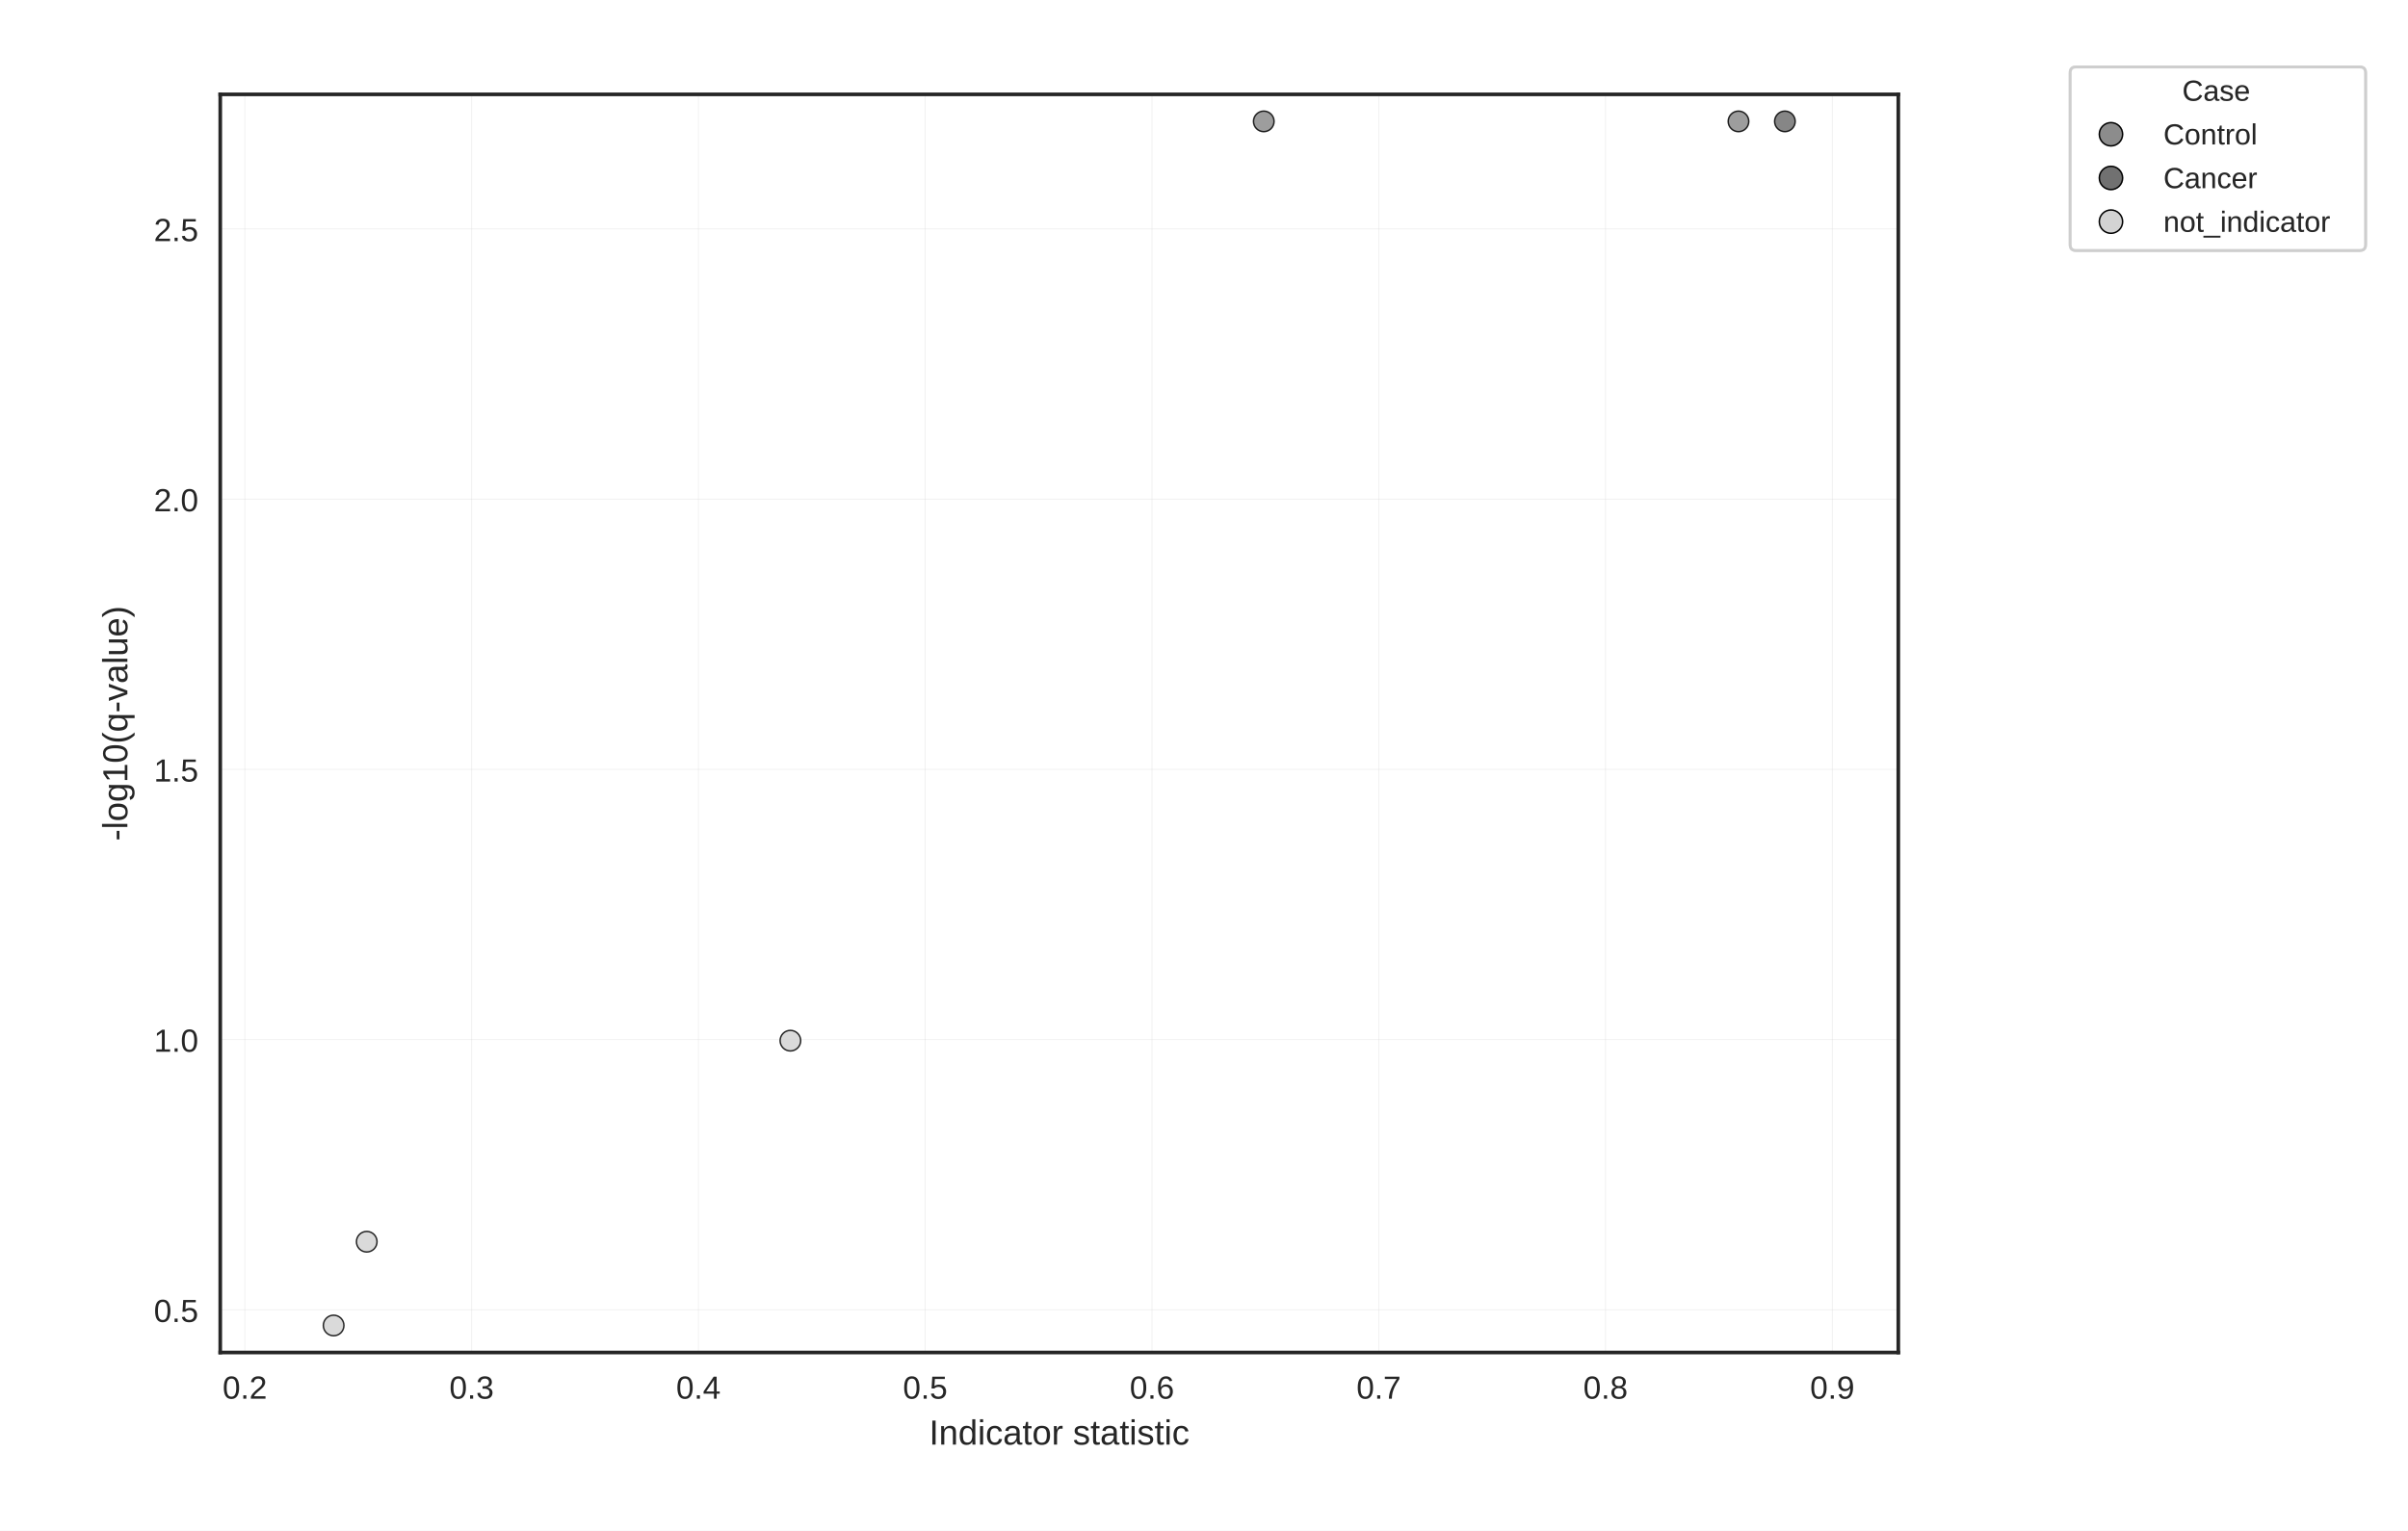
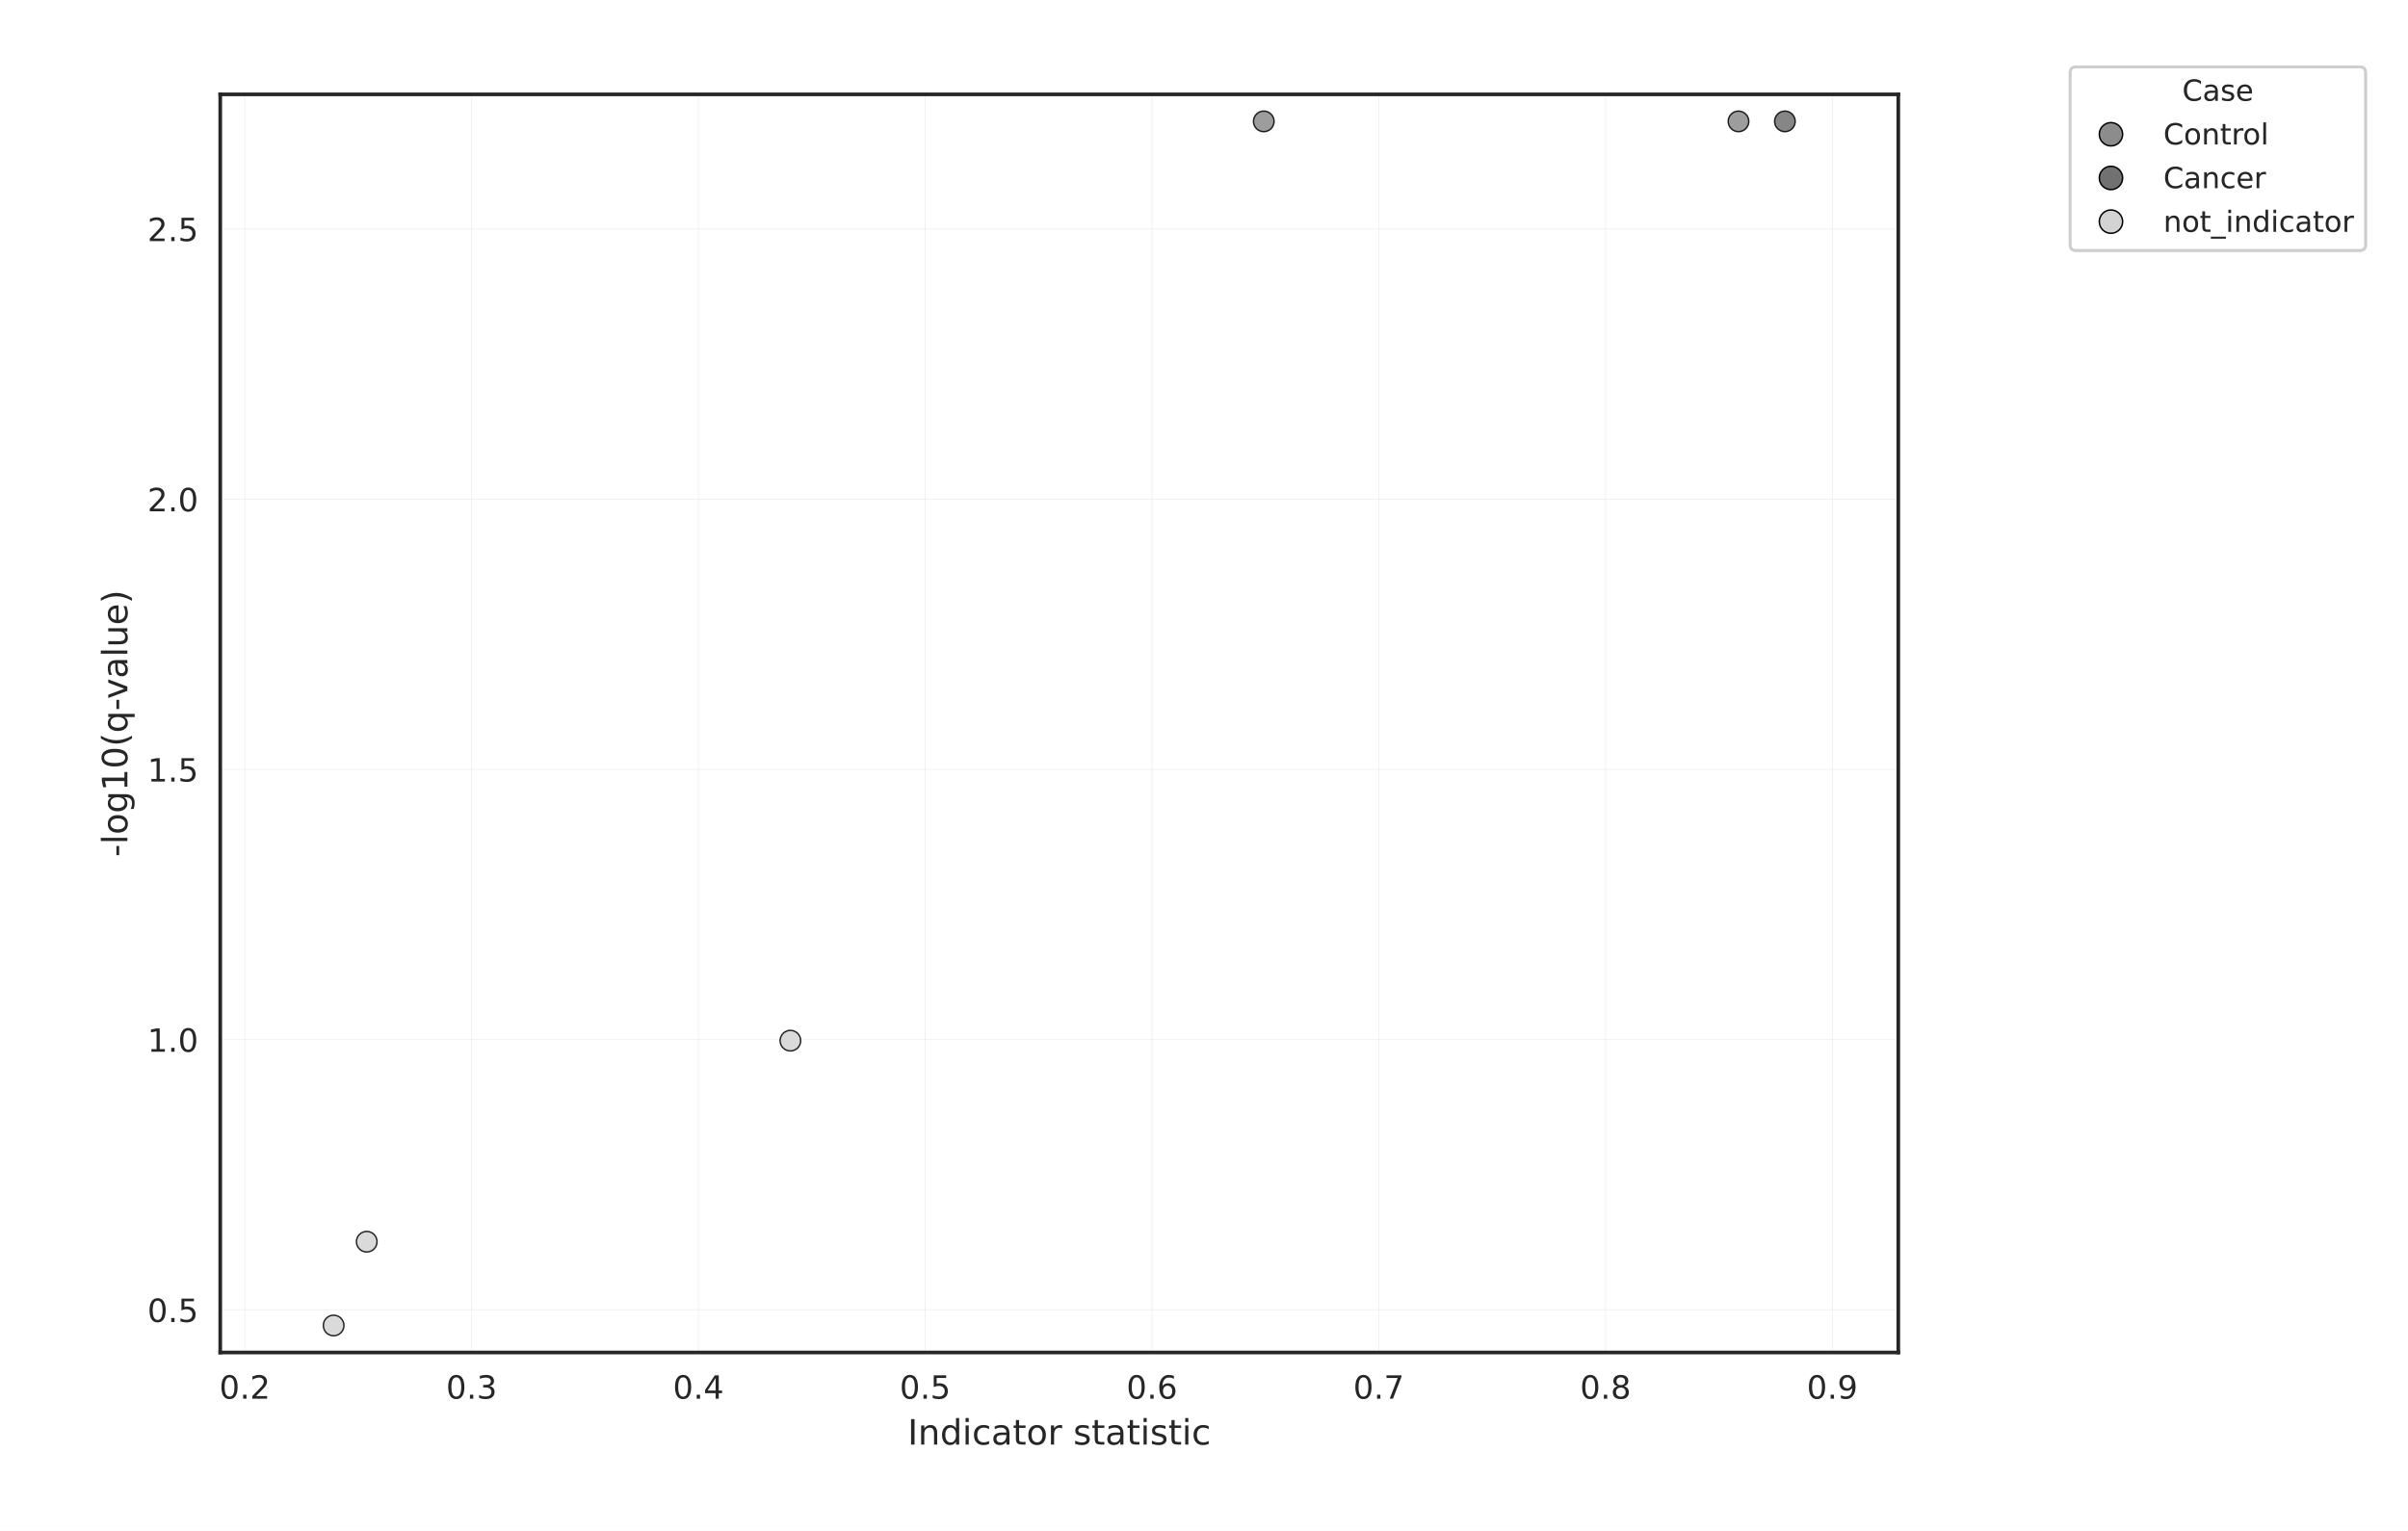
<svg xmlns="http://www.w3.org/2000/svg" xmlns:xlink="http://www.w3.org/1999/xlink" width="826.56pt" height="525.6pt" viewBox="0 0 826.56 525.6" version="1.1">
  <defs>
    <style type="text/css">*{stroke-linejoin: round; stroke-linecap: butt}</style>
  </defs>
  <g id="figure_1">
    <g id="patch_1">
-       <path d="M 0 525.6  L 826.56 525.6  L 826.56 0  L 0 0  z " style="fill: #ffffff" />
+       <path d="M 0 525.6 L 826.56 525.6 L 826.56 0 L 0 0 z " style="fill: #ffffff" />
    </g>
    <g id="axes_1">
      <g id="patch_2">
-         <path d="M 75.6 464.4  L 651.6 464.4  L 651.6 32.4  L 75.6 32.4  z " style="fill: #ffffff" />
+         <path d="M 75.6 464.4 L 651.6 464.4 L 651.6 32.4 L 75.6 32.4 z " style="fill: #ffffff" />
      </g>
      <g id="matplotlib.axis_1">
        <g id="xtick_1">
          <g id="line2d_1">
-             <path d="M 84.04 464.4  L 84.04 32.4  " clip-path="url(#pc0517cc44a)" style="fill: none; stroke: #cccccc; stroke-opacity: 0.3; stroke-width: 0.3; stroke-linecap: round" />
+             <path d="M 84.04 464.4 L 84.04 32.4 " clip-path="url(#pc0517cc44a)" style="fill: none; stroke: #cccccc; stroke-opacity: 0.3; stroke-width: 0.3; stroke-linecap: round" />
          </g>
          <g id="text_1">
-             <text style="font-size: 11px; font-family: 'Arial', 'DejaVu Sans', 'Liberation Sans', 'Bitstream Vera Sans', sans-serif; text-anchor: middle; fill: #262626" x="84.04" y="480.257" transform="rotate(-0 84.0404 480.2574)">0.2</text>
+             <text style="font-size: 11px; font-family: 'DejaVu Sans', sans-serif; text-anchor: middle; fill: #262626" x="84.04" y="480.257" transform="rotate(-0 84.0404 480.2574)">0.2</text>
          </g>
        </g>
        <g id="xtick_2">
          <g id="line2d_2">
-             <path d="M 161.885 464.4  L 161.885 32.4  " clip-path="url(#pc0517cc44a)" style="fill: none; stroke: #cccccc; stroke-opacity: 0.3; stroke-width: 0.3; stroke-linecap: round" />
+             <path d="M 161.885 464.4 L 161.885 32.4 " clip-path="url(#pc0517cc44a)" style="fill: none; stroke: #cccccc; stroke-opacity: 0.3; stroke-width: 0.3; stroke-linecap: round" />
          </g>
          <g id="text_2">
-             <text style="font-size: 11px; font-family: 'Arial', 'DejaVu Sans', 'Liberation Sans', 'Bitstream Vera Sans', sans-serif; text-anchor: middle; fill: #262626" x="161.885" y="480.257" transform="rotate(-0 161.8852 480.2574)">0.3</text>
+             <text style="font-size: 11px; font-family: 'DejaVu Sans', sans-serif; text-anchor: middle; fill: #262626" x="161.885" y="480.257" transform="rotate(-0 161.8852 480.2574)">0.3</text>
          </g>
        </g>
        <g id="xtick_3">
          <g id="line2d_3">
-             <path d="M 239.73 464.4  L 239.73 32.4  " clip-path="url(#pc0517cc44a)" style="fill: none; stroke: #cccccc; stroke-opacity: 0.3; stroke-width: 0.3; stroke-linecap: round" />
+             <path d="M 239.73 464.4 L 239.73 32.4 " clip-path="url(#pc0517cc44a)" style="fill: none; stroke: #cccccc; stroke-opacity: 0.3; stroke-width: 0.3; stroke-linecap: round" />
          </g>
          <g id="text_3">
-             <text style="font-size: 11px; font-family: 'Arial', 'DejaVu Sans', 'Liberation Sans', 'Bitstream Vera Sans', sans-serif; text-anchor: middle; fill: #262626" x="239.73" y="480.257" transform="rotate(-0 239.7299 480.2574)">0.4</text>
+             <text style="font-size: 11px; font-family: 'DejaVu Sans', sans-serif; text-anchor: middle; fill: #262626" x="239.73" y="480.257" transform="rotate(-0 239.7299 480.2574)">0.4</text>
          </g>
        </g>
        <g id="xtick_4">
          <g id="line2d_4">
-             <path d="M 317.575 464.4  L 317.575 32.4  " clip-path="url(#pc0517cc44a)" style="fill: none; stroke: #cccccc; stroke-opacity: 0.3; stroke-width: 0.3; stroke-linecap: round" />
+             <path d="M 317.575 464.4 L 317.575 32.4 " clip-path="url(#pc0517cc44a)" style="fill: none; stroke: #cccccc; stroke-opacity: 0.3; stroke-width: 0.3; stroke-linecap: round" />
          </g>
          <g id="text_4">
-             <text style="font-size: 11px; font-family: 'Arial', 'DejaVu Sans', 'Liberation Sans', 'Bitstream Vera Sans', sans-serif; text-anchor: middle; fill: #262626" x="317.575" y="480.257" transform="rotate(-0 317.5747 480.2574)">0.5</text>
+             <text style="font-size: 11px; font-family: 'DejaVu Sans', sans-serif; text-anchor: middle; fill: #262626" x="317.575" y="480.257" transform="rotate(-0 317.5747 480.2574)">0.5</text>
          </g>
        </g>
        <g id="xtick_5">
          <g id="line2d_5">
-             <path d="M 395.419 464.4  L 395.419 32.4  " clip-path="url(#pc0517cc44a)" style="fill: none; stroke: #cccccc; stroke-opacity: 0.3; stroke-width: 0.3; stroke-linecap: round" />
+             <path d="M 395.419 464.4 L 395.419 32.4 " clip-path="url(#pc0517cc44a)" style="fill: none; stroke: #cccccc; stroke-opacity: 0.3; stroke-width: 0.3; stroke-linecap: round" />
          </g>
          <g id="text_5">
-             <text style="font-size: 11px; font-family: 'Arial', 'DejaVu Sans', 'Liberation Sans', 'Bitstream Vera Sans', sans-serif; text-anchor: middle; fill: #262626" x="395.419" y="480.257" transform="rotate(-0 395.4194 480.2574)">0.6</text>
+             <text style="font-size: 11px; font-family: 'DejaVu Sans', sans-serif; text-anchor: middle; fill: #262626" x="395.419" y="480.257" transform="rotate(-0 395.4194 480.2574)">0.6</text>
          </g>
        </g>
        <g id="xtick_6">
          <g id="line2d_6">
-             <path d="M 473.264 464.4  L 473.264 32.4  " clip-path="url(#pc0517cc44a)" style="fill: none; stroke: #cccccc; stroke-opacity: 0.3; stroke-width: 0.3; stroke-linecap: round" />
+             <path d="M 473.264 464.4 L 473.264 32.4 " clip-path="url(#pc0517cc44a)" style="fill: none; stroke: #cccccc; stroke-opacity: 0.3; stroke-width: 0.3; stroke-linecap: round" />
          </g>
          <g id="text_6">
-             <text style="font-size: 11px; font-family: 'Arial', 'DejaVu Sans', 'Liberation Sans', 'Bitstream Vera Sans', sans-serif; text-anchor: middle; fill: #262626" x="473.264" y="480.257" transform="rotate(-0 473.2642 480.2574)">0.7</text>
+             <text style="font-size: 11px; font-family: 'DejaVu Sans', sans-serif; text-anchor: middle; fill: #262626" x="473.264" y="480.257" transform="rotate(-0 473.2642 480.2574)">0.7</text>
          </g>
        </g>
        <g id="xtick_7">
          <g id="line2d_7">
-             <path d="M 551.109 464.4  L 551.109 32.4  " clip-path="url(#pc0517cc44a)" style="fill: none; stroke: #cccccc; stroke-opacity: 0.3; stroke-width: 0.3; stroke-linecap: round" />
+             <path d="M 551.109 464.4 L 551.109 32.4 " clip-path="url(#pc0517cc44a)" style="fill: none; stroke: #cccccc; stroke-opacity: 0.3; stroke-width: 0.3; stroke-linecap: round" />
          </g>
          <g id="text_7">
-             <text style="font-size: 11px; font-family: 'Arial', 'DejaVu Sans', 'Liberation Sans', 'Bitstream Vera Sans', sans-serif; text-anchor: middle; fill: #262626" x="551.109" y="480.257" transform="rotate(-0 551.1089 480.2574)">0.8</text>
+             <text style="font-size: 11px; font-family: 'DejaVu Sans', sans-serif; text-anchor: middle; fill: #262626" x="551.109" y="480.257" transform="rotate(-0 551.1089 480.2574)">0.8</text>
          </g>
        </g>
        <g id="xtick_8">
          <g id="line2d_8">
-             <path d="M 628.954 464.4  L 628.954 32.4  " clip-path="url(#pc0517cc44a)" style="fill: none; stroke: #cccccc; stroke-opacity: 0.3; stroke-width: 0.3; stroke-linecap: round" />
+             <path d="M 628.954 464.4 L 628.954 32.4 " clip-path="url(#pc0517cc44a)" style="fill: none; stroke: #cccccc; stroke-opacity: 0.3; stroke-width: 0.3; stroke-linecap: round" />
          </g>
          <g id="text_8">
-             <text style="font-size: 11px; font-family: 'Arial', 'DejaVu Sans', 'Liberation Sans', 'Bitstream Vera Sans', sans-serif; text-anchor: middle; fill: #262626" x="628.954" y="480.257" transform="rotate(-0 628.9537 480.2574)">0.9</text>
+             <text style="font-size: 11px; font-family: 'DejaVu Sans', sans-serif; text-anchor: middle; fill: #262626" x="628.954" y="480.257" transform="rotate(-0 628.9537 480.2574)">0.9</text>
          </g>
        </g>
        <g id="text_9">
-           <text style="font-size: 12px; font-family: 'Arial', 'DejaVu Sans', 'Liberation Sans', 'Bitstream Vera Sans', sans-serif; text-anchor: middle; fill: #262626" x="363.6" y="496.018" transform="rotate(-0 363.6 496.0181)">Indicator statistic</text>
+           <text style="font-size: 12px; font-family: 'DejaVu Sans', sans-serif; text-anchor: middle; fill: #262626" x="363.6" y="496.018" transform="rotate(-0 363.6 496.0181)">Indicator statistic</text>
        </g>
      </g>
      <g id="matplotlib.axis_2">
        <g id="ytick_1">
          <g id="line2d_9">
-             <path d="M 75.6 449.74  L 651.6 449.74  " clip-path="url(#pc0517cc44a)" style="fill: none; stroke: #cccccc; stroke-opacity: 0.3; stroke-width: 0.3; stroke-linecap: round" />
+             <path d="M 75.6 449.74 L 651.6 449.74 " clip-path="url(#pc0517cc44a)" style="fill: none; stroke: #cccccc; stroke-opacity: 0.3; stroke-width: 0.3; stroke-linecap: round" />
          </g>
          <g id="text_10">
-             <text style="font-size: 11px; font-family: 'Arial', 'DejaVu Sans', 'Liberation Sans', 'Bitstream Vera Sans', sans-serif; text-anchor: end; fill: #262626" x="68.1" y="453.919" transform="rotate(-0 68.1 453.9189)">0.5</text>
+             <text style="font-size: 11px; font-family: 'DejaVu Sans', sans-serif; text-anchor: end; fill: #262626" x="68.1" y="453.919" transform="rotate(-0 68.1 453.9189)">0.5</text>
          </g>
        </g>
        <g id="ytick_2">
          <g id="line2d_10">
-             <path d="M 75.6 356.957  L 651.6 356.957  " clip-path="url(#pc0517cc44a)" style="fill: none; stroke: #cccccc; stroke-opacity: 0.3; stroke-width: 0.3; stroke-linecap: round" />
+             <path d="M 75.6 356.957 L 651.6 356.957 " clip-path="url(#pc0517cc44a)" style="fill: none; stroke: #cccccc; stroke-opacity: 0.3; stroke-width: 0.3; stroke-linecap: round" />
          </g>
          <g id="text_11">
-             <text style="font-size: 11px; font-family: 'Arial', 'DejaVu Sans', 'Liberation Sans', 'Bitstream Vera Sans', sans-serif; text-anchor: end; fill: #262626" x="68.1" y="361.135" transform="rotate(-0 68.1 361.1354)">1.0</text>
+             <text style="font-size: 11px; font-family: 'DejaVu Sans', sans-serif; text-anchor: end; fill: #262626" x="68.1" y="361.135" transform="rotate(-0 68.1 361.1354)">1.0</text>
          </g>
        </g>
        <g id="ytick_3">
          <g id="line2d_11">
-             <path d="M 75.6 264.173  L 651.6 264.173  " clip-path="url(#pc0517cc44a)" style="fill: none; stroke: #cccccc; stroke-opacity: 0.3; stroke-width: 0.3; stroke-linecap: round" />
+             <path d="M 75.6 264.173 L 651.6 264.173 " clip-path="url(#pc0517cc44a)" style="fill: none; stroke: #cccccc; stroke-opacity: 0.3; stroke-width: 0.3; stroke-linecap: round" />
          </g>
          <g id="text_12">
-             <text style="font-size: 11px; font-family: 'Arial', 'DejaVu Sans', 'Liberation Sans', 'Bitstream Vera Sans', sans-serif; text-anchor: end; fill: #262626" x="68.1" y="268.352" transform="rotate(-0 68.1 268.3519)">1.5</text>
+             <text style="font-size: 11px; font-family: 'DejaVu Sans', sans-serif; text-anchor: end; fill: #262626" x="68.1" y="268.352" transform="rotate(-0 68.1 268.3519)">1.5</text>
          </g>
        </g>
        <g id="ytick_4">
          <g id="line2d_12">
-             <path d="M 75.6 171.39  L 651.6 171.39  " clip-path="url(#pc0517cc44a)" style="fill: none; stroke: #cccccc; stroke-opacity: 0.3; stroke-width: 0.3; stroke-linecap: round" />
+             <path d="M 75.6 171.39 L 651.6 171.39 " clip-path="url(#pc0517cc44a)" style="fill: none; stroke: #cccccc; stroke-opacity: 0.3; stroke-width: 0.3; stroke-linecap: round" />
          </g>
          <g id="text_13">
-             <text style="font-size: 11px; font-family: 'Arial', 'DejaVu Sans', 'Liberation Sans', 'Bitstream Vera Sans', sans-serif; text-anchor: end; fill: #262626" x="68.1" y="175.568" transform="rotate(-0 68.1 175.5684)">2.0</text>
+             <text style="font-size: 11px; font-family: 'DejaVu Sans', sans-serif; text-anchor: end; fill: #262626" x="68.1" y="175.568" transform="rotate(-0 68.1 175.5684)">2.0</text>
          </g>
        </g>
        <g id="ytick_5">
          <g id="line2d_13">
-             <path d="M 75.6 78.606  L 651.6 78.606  " clip-path="url(#pc0517cc44a)" style="fill: none; stroke: #cccccc; stroke-opacity: 0.3; stroke-width: 0.3; stroke-linecap: round" />
+             <path d="M 75.6 78.606 L 651.6 78.606 " clip-path="url(#pc0517cc44a)" style="fill: none; stroke: #cccccc; stroke-opacity: 0.3; stroke-width: 0.3; stroke-linecap: round" />
          </g>
          <g id="text_14">
-             <text style="font-size: 11px; font-family: 'Arial', 'DejaVu Sans', 'Liberation Sans', 'Bitstream Vera Sans', sans-serif; text-anchor: end; fill: #262626" x="68.1" y="82.785" transform="rotate(-0 68.1 82.7849)">2.5</text>
+             <text style="font-size: 11px; font-family: 'DejaVu Sans', sans-serif; text-anchor: end; fill: #262626" x="68.1" y="82.785" transform="rotate(-0 68.1 82.7849)">2.5</text>
          </g>
        </g>
        <g id="text_15">
-           <text style="font-size: 12px; font-family: 'Arial', 'DejaVu Sans', 'Liberation Sans', 'Bitstream Vera Sans', sans-serif; text-anchor: middle; fill: #262626" x="43.724" y="248.4" transform="rotate(-90 43.72375 248.4)">-log10(q-value)</text>
+           <text style="font-size: 12px; font-family: 'DejaVu Sans', sans-serif; text-anchor: middle; fill: #262626" x="43.724" y="248.4" transform="rotate(-90 43.72375 248.4)">-log10(q-value)</text>
        </g>
      </g>
      <g id="PathCollection_1">
        <defs>
-           <path id="C0_0_e1f1aa7314" d="M 0 3.536  C 0.938 3.536 1.837 3.163 2.5 2.5  C 3.163 1.837 3.536 0.938 3.536 -0  C 3.536 -0.938 3.163 -1.837 2.5 -2.5  C 1.837 -3.163 0.938 -3.536 0 -3.536  C -0.938 -3.536 -1.837 -3.163 -2.5 -2.5  C -3.163 -1.837 -3.536 -0.938 -3.536 0  C -3.536 0.938 -3.163 1.837 -2.5 2.5  C -1.837 3.163 -0.938 3.536 0 3.536  z " />
+           <path id="C0_0_e1f1aa7314" d="M 0 3.536 C 0.938 3.536 1.837 3.163 2.5 2.5 C 3.163 1.837 3.536 0.938 3.536 -0 C 3.536 -0.938 3.163 -1.837 2.5 -2.5 C 1.837 -3.163 0.938 -3.536 0 -3.536 C -0.938 -3.536 -1.837 -3.163 -2.5 -2.5 C -3.163 -1.837 -3.536 -0.938 -3.536 0 C -3.536 0.938 -3.163 1.837 -2.5 2.5 C -1.837 3.163 -0.938 3.536 0 3.536 z " />
        </defs>
        <g clip-path="url(#pc0517cc44a)">
          <use xlink:href="#C0_0_e1f1aa7314" x="596.747" y="41.678" style="fill: #8c8c8c; fill-opacity: 0.85; stroke: #000000; stroke-opacity: 0.85; stroke-width: 0.5" />
        </g>
        <g clip-path="url(#pc0517cc44a)">
          <use xlink:href="#C0_0_e1f1aa7314" x="612.678" y="41.678" style="fill: #717171; fill-opacity: 0.85; stroke: #000000; stroke-opacity: 0.85; stroke-width: 0.5" />
        </g>
        <g clip-path="url(#pc0517cc44a)">
          <use xlink:href="#C0_0_e1f1aa7314" x="125.884" y="426.359" style="fill: #d3d3d3; fill-opacity: 0.85; stroke: #000000; stroke-opacity: 0.85; stroke-width: 0.5" />
        </g>
        <g clip-path="url(#pc0517cc44a)">
          <use xlink:href="#C0_0_e1f1aa7314" x="433.796" y="41.678" style="fill: #8c8c8c; fill-opacity: 0.85; stroke: #000000; stroke-opacity: 0.85; stroke-width: 0.5" />
        </g>
        <g clip-path="url(#pc0517cc44a)">
          <use xlink:href="#C0_0_e1f1aa7314" x="114.522" y="455.122" style="fill: #d3d3d3; fill-opacity: 0.85; stroke: #000000; stroke-opacity: 0.85; stroke-width: 0.5" />
        </g>
        <g clip-path="url(#pc0517cc44a)">
          <use xlink:href="#C0_0_e1f1aa7314" x="271.309" y="357.328" style="fill: #d3d3d3; fill-opacity: 0.85; stroke: #000000; stroke-opacity: 0.85; stroke-width: 0.5" />
        </g>
      </g>
      <g id="patch_3">
-         <path d="M 75.6 464.4  L 75.6 32.4  " style="fill: none; stroke: #262626; stroke-width: 1.25; stroke-linejoin: miter; stroke-linecap: square" />
+         <path d="M 75.6 464.4 L 75.6 32.4 " style="fill: none; stroke: #262626; stroke-width: 1.25; stroke-linejoin: miter; stroke-linecap: square" />
      </g>
      <g id="patch_4">
-         <path d="M 651.6 464.4  L 651.6 32.4  " style="fill: none; stroke: #262626; stroke-width: 1.25; stroke-linejoin: miter; stroke-linecap: square" />
+         <path d="M 651.6 464.4 L 651.6 32.4 " style="fill: none; stroke: #262626; stroke-width: 1.25; stroke-linejoin: miter; stroke-linecap: square" />
      </g>
      <g id="patch_5">
-         <path d="M 75.6 464.4  L 651.6 464.4  " style="fill: none; stroke: #262626; stroke-width: 1.25; stroke-linejoin: miter; stroke-linecap: square" />
+         <path d="M 75.6 464.4 L 651.6 464.4 " style="fill: none; stroke: #262626; stroke-width: 1.25; stroke-linejoin: miter; stroke-linecap: square" />
      </g>
      <g id="patch_6">
-         <path d="M 75.6 32.4  L 651.6 32.4  " style="fill: none; stroke: #262626; stroke-width: 1.25; stroke-linejoin: miter; stroke-linecap: square" />
+         <path d="M 75.6 32.4 L 651.6 32.4 " style="fill: none; stroke: #262626; stroke-width: 1.25; stroke-linejoin: miter; stroke-linecap: square" />
      </g>
    </g>
    <g id="axes_2">
      <g id="legend_1">
        <g id="patch_7">
-           <path d="M 712.6 86.003  L 809.995 86.003  Q 811.995 86.003 811.995 84.003  L 811.995 25  Q 811.995 23 809.995 23  L 712.6 23  Q 710.6 23 710.6 25  L 710.6 84.003  Q 710.6 86.003 712.6 86.003  z " style="fill: #ffffff; opacity: 0.8; stroke: #cccccc; stroke-linejoin: miter" />
+           <path d="M 712.6 86.003 L 809.995 86.003 Q 811.995 86.003 811.995 84.003 L 811.995 25 Q 811.995 23 809.995 23 L 712.6 23 Q 710.6 23 710.6 25 L 710.6 84.003 Q 710.6 86.003 712.6 86.003 z " style="fill: #ffffff; opacity: 0.8; stroke: #cccccc; stroke-linejoin: miter" />
        </g>
        <g id="text_16">
-           <text style="font-size: 10px; font-family: 'Arial', 'DejaVu Sans', 'Liberation Sans', 'Bitstream Vera Sans', sans-serif; text-anchor: start; fill: #262626" x="749.061" y="34.598" transform="rotate(-0 749.0609 34.59844)">Case</text>
+           <text style="font-size: 10px; font-family: 'DejaVu Sans', sans-serif; text-anchor: start; fill: #262626" x="749.061" y="34.598" transform="rotate(-0 749.0609 34.59844)">Case</text>
        </g>
        <g id="line2d_14">
          <defs>
-             <path id="m8197c3a7f7" d="M 0 4  C 1.061 4 2.078 3.579 2.828 2.828  C 3.579 2.078 4 1.061 4 0  C 4 -1.061 3.579 -2.078 2.828 -2.828  C 2.078 -3.579 1.061 -4 0 -4  C -1.061 -4 -2.078 -3.579 -2.828 -2.828  C -3.579 -2.078 -4 -1.061 -4 0  C -4 1.061 -3.579 2.078 -2.828 2.828  C -2.078 3.579 -1.061 4 0 4  z " style="stroke: #000000; stroke-width: 0.5" />
+             <path id="m8197c3a7f7" d="M 0 4 C 1.061 4 2.078 3.579 2.828 2.828 C 3.579 2.078 4 1.061 4 0 C 4 -1.061 3.579 -2.078 2.828 -2.828 C 2.078 -3.579 1.061 -4 0 -4 C -1.061 -4 -2.078 -3.579 -2.828 -2.828 C -3.579 -2.078 -4 -1.061 -4 0 C -4 1.061 -3.579 2.078 -2.828 2.828 C -2.078 3.579 -1.061 4 0 4 z " style="stroke: #000000; stroke-width: 0.5" />
          </defs>
          <g>
            <use xlink:href="#m8197c3a7f7" x="724.6" y="46.099" style="fill: #8c8c8c; stroke: #000000; stroke-width: 0.5" />
          </g>
        </g>
        <g id="text_17">
-           <text style="font-size: 10px; font-family: 'Arial', 'DejaVu Sans', 'Liberation Sans', 'Bitstream Vera Sans', sans-serif; text-anchor: start; fill: #262626" x="742.6" y="49.599" transform="rotate(-0 742.6 49.59922)">Control</text>
+           <text style="font-size: 10px; font-family: 'DejaVu Sans', sans-serif; text-anchor: start; fill: #262626" x="742.6" y="49.599" transform="rotate(-0 742.6 49.59922)">Control</text>
        </g>
        <g id="line2d_15">
          <defs>
-             <path id="m8e281cfd8c" d="M 0 4  C 1.061 4 2.078 3.579 2.828 2.828  C 3.579 2.078 4 1.061 4 0  C 4 -1.061 3.579 -2.078 2.828 -2.828  C 2.078 -3.579 1.061 -4 0 -4  C -1.061 -4 -2.078 -3.579 -2.828 -2.828  C -3.579 -2.078 -4 -1.061 -4 0  C -4 1.061 -3.579 2.078 -2.828 2.828  C -2.078 3.579 -1.061 4 0 4  z " style="stroke: #000000; stroke-width: 0.5" />
+             <path id="m8e281cfd8c" d="M 0 4 C 1.061 4 2.078 3.579 2.828 2.828 C 3.579 2.078 4 1.061 4 0 C 4 -1.061 3.579 -2.078 2.828 -2.828 C 2.078 -3.579 1.061 -4 0 -4 C -1.061 -4 -2.078 -3.579 -2.828 -2.828 C -3.579 -2.078 -4 -1.061 -4 0 C -4 1.061 -3.579 2.078 -2.828 2.828 C -2.078 3.579 -1.061 4 0 4 z " style="stroke: #000000; stroke-width: 0.5" />
          </defs>
          <g>
            <use xlink:href="#m8e281cfd8c" x="724.6" y="61.1" style="fill: #717171; stroke: #000000; stroke-width: 0.5" />
          </g>
        </g>
        <g id="text_18">
-           <text style="font-size: 10px; font-family: 'Arial', 'DejaVu Sans', 'Liberation Sans', 'Bitstream Vera Sans', sans-serif; text-anchor: start; fill: #262626" x="742.6" y="64.6" transform="rotate(-0 742.6 64.6)">Cancer</text>
+           <text style="font-size: 10px; font-family: 'DejaVu Sans', sans-serif; text-anchor: start; fill: #262626" x="742.6" y="64.6" transform="rotate(-0 742.6 64.6)">Cancer</text>
        </g>
        <g id="line2d_16">
          <defs>
-             <path id="m43bb6dc6cf" d="M 0 4  C 1.061 4 2.078 3.579 2.828 2.828  C 3.579 2.078 4 1.061 4 0  C 4 -1.061 3.579 -2.078 2.828 -2.828  C 2.078 -3.579 1.061 -4 0 -4  C -1.061 -4 -2.078 -3.579 -2.828 -2.828  C -3.579 -2.078 -4 -1.061 -4 0  C -4 1.061 -3.579 2.078 -2.828 2.828  C -2.078 3.579 -1.061 4 0 4  z " style="stroke: #000000; stroke-width: 0.5" />
+             <path id="m43bb6dc6cf" d="M 0 4 C 1.061 4 2.078 3.579 2.828 2.828 C 3.579 2.078 4 1.061 4 0 C 4 -1.061 3.579 -2.078 2.828 -2.828 C 2.078 -3.579 1.061 -4 0 -4 C -1.061 -4 -2.078 -3.579 -2.828 -2.828 C -3.579 -2.078 -4 -1.061 -4 0 C -4 1.061 -3.579 2.078 -2.828 2.828 C -2.078 3.579 -1.061 4 0 4 z " style="stroke: #000000; stroke-width: 0.5" />
          </defs>
          <g>
            <use xlink:href="#m43bb6dc6cf" x="724.6" y="76.101" style="fill: #d3d3d3; stroke: #000000; stroke-width: 0.5" />
          </g>
        </g>
        <g id="text_19">
-           <text style="font-size: 10px; font-family: 'Arial', 'DejaVu Sans', 'Liberation Sans', 'Bitstream Vera Sans', sans-serif; text-anchor: start; fill: #262626" x="742.6" y="79.601" transform="rotate(-0 742.6 79.60078)">not_indicator</text>
+           <text style="font-size: 10px; font-family: 'DejaVu Sans', sans-serif; text-anchor: start; fill: #262626" x="742.6" y="79.601" transform="rotate(-0 742.6 79.60078)">not_indicator</text>
        </g>
      </g>
      <g id="legend_2">
        <g id="patch_8">
-           <path d="M 712.6 86.003  L 809.995 86.003  Q 811.995 86.003 811.995 84.003  L 811.995 25  Q 811.995 23 809.995 23  L 712.6 23  Q 710.6 23 710.6 25  L 710.6 84.003  Q 710.6 86.003 712.6 86.003  z " style="fill: #ffffff; opacity: 0.8; stroke: #cccccc; stroke-linejoin: miter" />
+           <path d="M 712.6 86.003 L 809.995 86.003 Q 811.995 86.003 811.995 84.003 L 811.995 25 Q 811.995 23 809.995 23 L 712.6 23 Q 710.6 23 710.6 25 L 710.6 84.003 Q 710.6 86.003 712.6 86.003 z " style="fill: #ffffff; opacity: 0.8; stroke: #cccccc; stroke-linejoin: miter" />
        </g>
        <g id="text_20">
-           <text style="font-size: 10px; font-family: 'Arial', 'DejaVu Sans', 'Liberation Sans', 'Bitstream Vera Sans', sans-serif; text-anchor: start; fill: #262626" x="749.061" y="34.598" transform="rotate(-0 749.0609 34.59844)">Case</text>
+           <text style="font-size: 10px; font-family: 'DejaVu Sans', sans-serif; text-anchor: start; fill: #262626" x="749.061" y="34.598" transform="rotate(-0 749.0609 34.59844)">Case</text>
        </g>
        <g id="line2d_17">
          <g>
            <use xlink:href="#m8197c3a7f7" x="724.6" y="46.099" style="fill: #8c8c8c; stroke: #000000; stroke-width: 0.5" />
          </g>
        </g>
        <g id="text_21">
-           <text style="font-size: 10px; font-family: 'Arial', 'DejaVu Sans', 'Liberation Sans', 'Bitstream Vera Sans', sans-serif; text-anchor: start; fill: #262626" x="742.6" y="49.599" transform="rotate(-0 742.6 49.59922)">Control</text>
+           <text style="font-size: 10px; font-family: 'DejaVu Sans', sans-serif; text-anchor: start; fill: #262626" x="742.6" y="49.599" transform="rotate(-0 742.6 49.59922)">Control</text>
        </g>
        <g id="line2d_18">
          <g>
            <use xlink:href="#m8e281cfd8c" x="724.6" y="61.1" style="fill: #717171; stroke: #000000; stroke-width: 0.5" />
          </g>
        </g>
        <g id="text_22">
-           <text style="font-size: 10px; font-family: 'Arial', 'DejaVu Sans', 'Liberation Sans', 'Bitstream Vera Sans', sans-serif; text-anchor: start; fill: #262626" x="742.6" y="64.6" transform="rotate(-0 742.6 64.6)">Cancer</text>
+           <text style="font-size: 10px; font-family: 'DejaVu Sans', sans-serif; text-anchor: start; fill: #262626" x="742.6" y="64.6" transform="rotate(-0 742.6 64.6)">Cancer</text>
        </g>
        <g id="line2d_19">
          <g>
            <use xlink:href="#m43bb6dc6cf" x="724.6" y="76.101" style="fill: #d3d3d3; stroke: #000000; stroke-width: 0.5" />
          </g>
        </g>
        <g id="text_23">
-           <text style="font-size: 10px; font-family: 'Arial', 'DejaVu Sans', 'Liberation Sans', 'Bitstream Vera Sans', sans-serif; text-anchor: start; fill: #262626" x="742.6" y="79.601" transform="rotate(-0 742.6 79.60078)">not_indicator</text>
+           <text style="font-size: 10px; font-family: 'DejaVu Sans', sans-serif; text-anchor: start; fill: #262626" x="742.6" y="79.601" transform="rotate(-0 742.6 79.60078)">not_indicator</text>
        </g>
      </g>
    </g>
  </g>
  <defs>
    <clipPath id="pc0517cc44a">
      <rect x="75.6" y="32.4" width="576" height="432" />
    </clipPath>
  </defs>
</svg>
